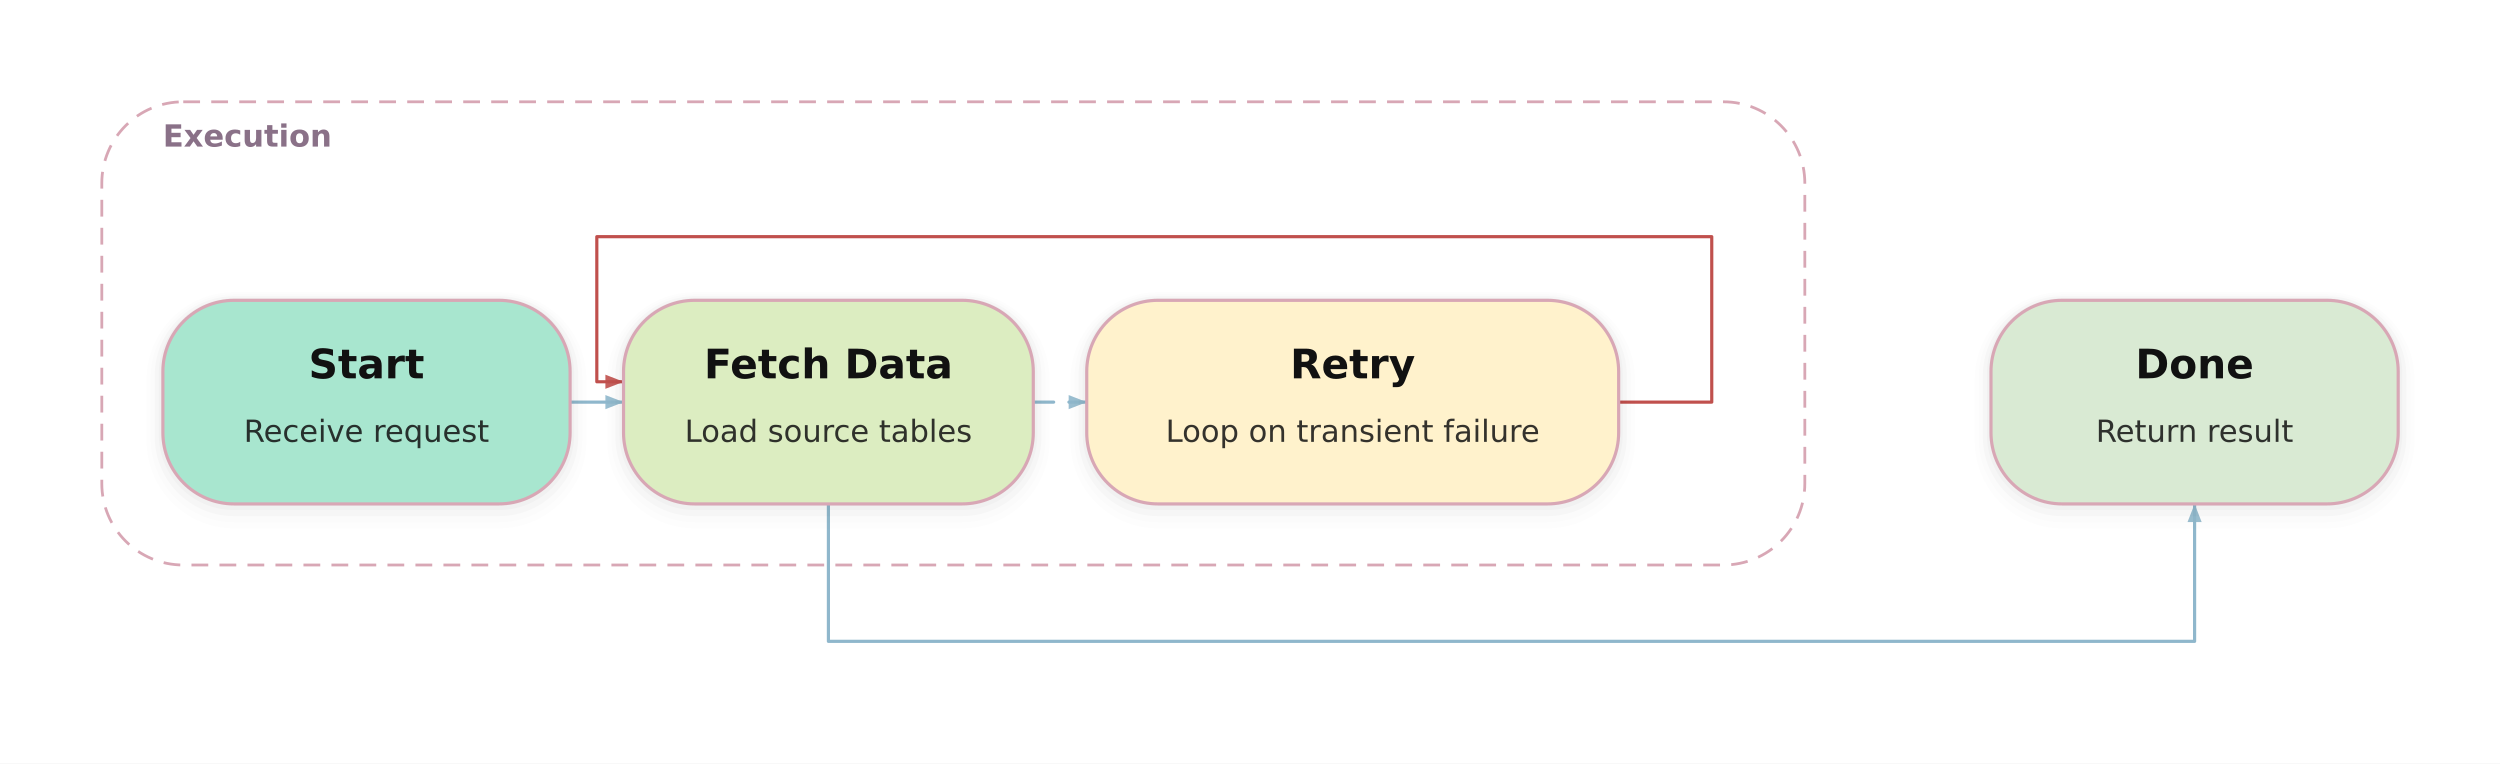
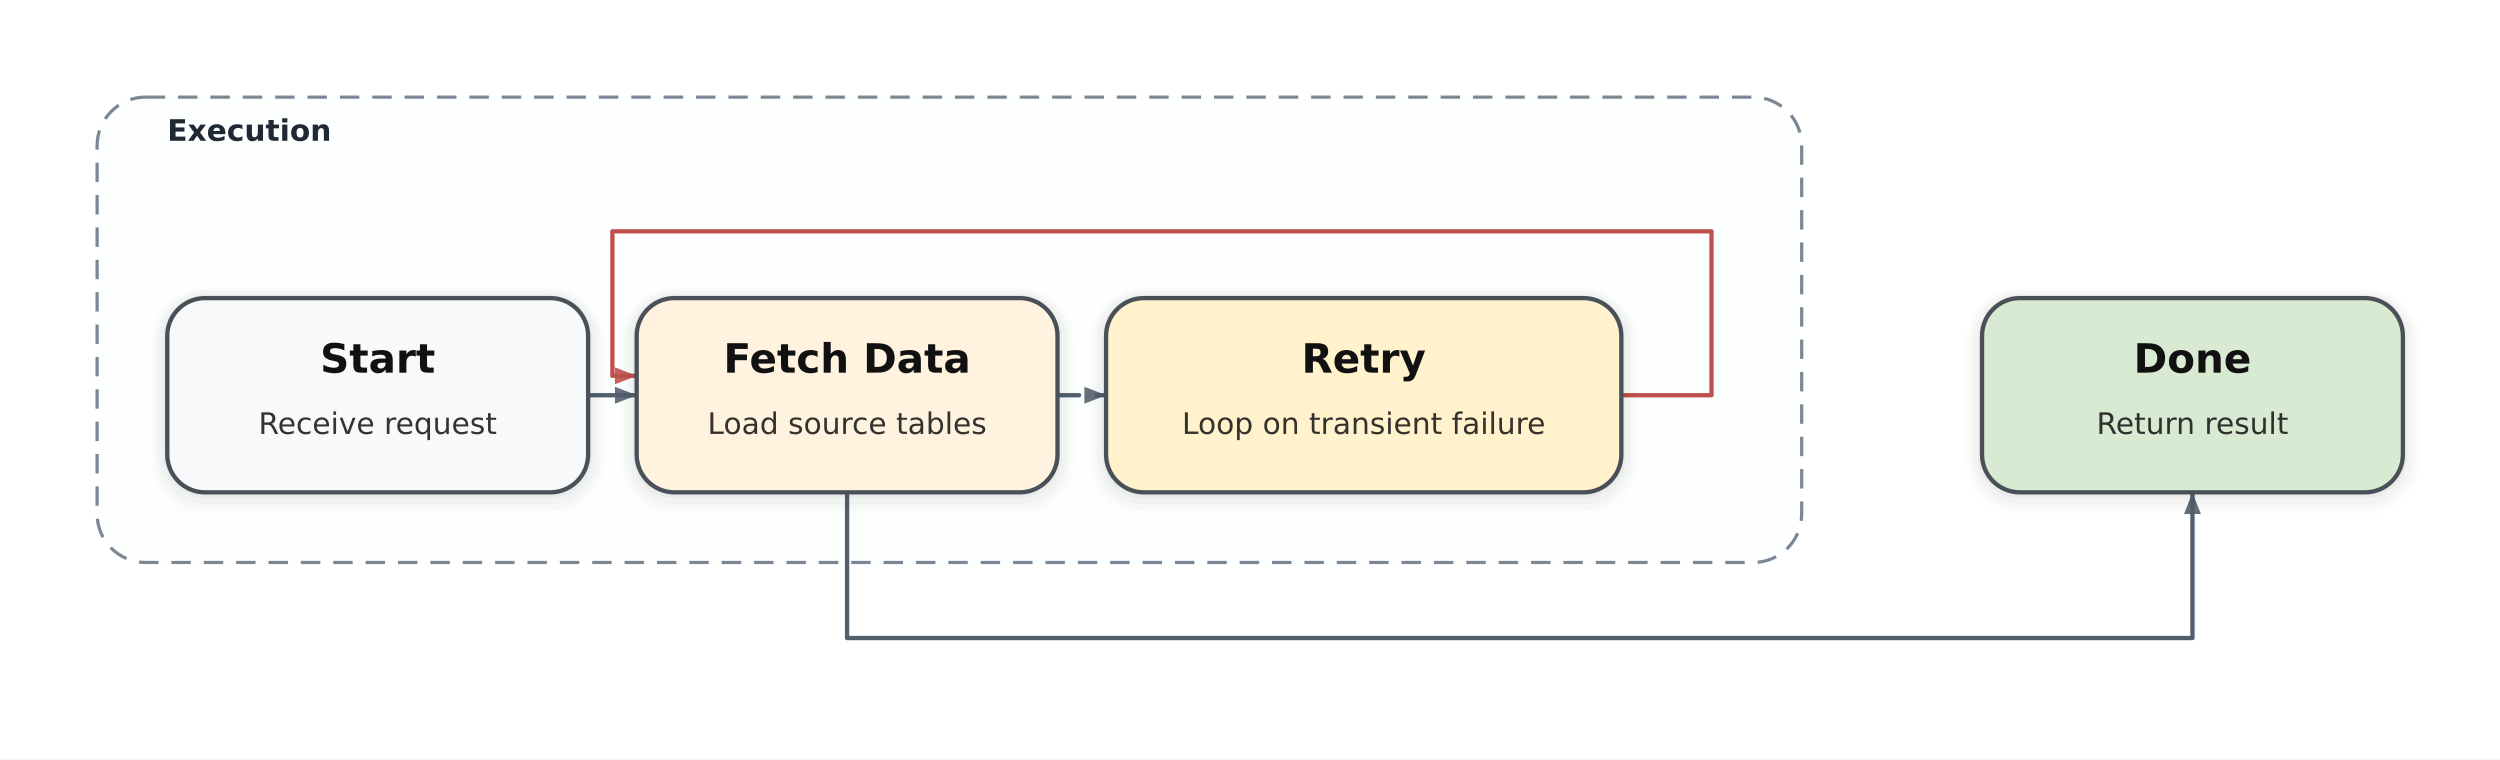
- <svg xmlns="http://www.w3.org/2000/svg" width="982.3" height="300" viewBox="0 0 982.3 300" fill="none" font-family="'DejaVu Sans', 'Trebuchet MS', 'Segoe UI', sans-serif">
+ <svg xmlns="http://www.w3.org/2000/svg" width="926.7" height="281.5" viewBox="0 0 926.7 281.5" fill="none" font-family="'IBM Plex Sans', 'DejaVu Sans', sans-serif">
  <defs>
    <filter id="drop-shadow" x="-20%" y="-20%" width="140%" height="140%">
      <feMerge>
        <feMergeNode in="shadow1" />
        <feMergeNode in="shadow2" />
        <feMergeNode in="SourceGraphic" />
      </feMerge>
      <feGaussianBlur in="SourceAlpha" stdDeviation="8" result="blur1" />
-       <feOffset dx="0" dy="6" in="blur1" result="offsetblur1" />
+       <feOffset dx="0" dy="4.5" in="blur1" result="offsetblur1" />
      <feComponentTransfer in="offsetblur1" result="shadow1">
-         <feFuncA type="linear" slope="0.04" />
+         <feFuncA type="linear" slope="0.05" />
      </feComponentTransfer>
      <feGaussianBlur in="SourceAlpha" stdDeviation="2.4" result="blur2" />
-       <feOffset dx="0" dy="1.6" in="blur2" result="offsetblur2" />
+       <feOffset dx="0" dy="1.2" in="blur2" result="offsetblur2" />
      <feComponentTransfer in="offsetblur2" result="shadow2">
-         <feFuncA type="linear" slope="0.08" />
+         <feFuncA type="linear" slope="0.1" />
      </feComponentTransfer>
    </filter>
-     <marker id="arrow-c3f2b4e26b" viewBox="0 0 13.36 13.36" refX="12.02" refY="6.68" markerWidth="8" markerHeight="8" orient="auto" markerUnits="userSpaceOnUse">
-       <path d="M 0 2 L 12.02 6.68 L 0 11.36 Z" fill="#8FB7CC" opacity="0.9" />
+     <marker id="arrow-2d6b23a3f0" viewBox="0 0 15.03 15.03" refX="13.53" refY="7.51" markerWidth="9" markerHeight="9" orient="auto" markerUnits="userSpaceOnUse">
+       <path d="M 0 2.25 L 13.53 7.51 L 0 12.78 Z" fill="#52606D" opacity="0.9" />
    </marker>
-     <marker id="arrow-e3ff5b724f" viewBox="0 0 13.36 13.36" refX="12.02" refY="6.68" markerWidth="8" markerHeight="8" orient="auto" markerUnits="userSpaceOnUse">
-       <path d="M 0 2 L 12.02 6.68 L 0 11.36 Z" fill="#C0504D" opacity="0.9" />
+     <marker id="arrow-e3ff5b724f" viewBox="0 0 15.03 15.03" refX="13.53" refY="7.51" markerWidth="9" markerHeight="9" orient="auto" markerUnits="userSpaceOnUse">
+       <path d="M 0 2.25 L 13.53 7.51 L 0 12.78 Z" fill="#C0504D" opacity="0.9" />
    </marker>
  </defs>
-   <rect x="0" y="0" width="982.3" height="300" fill="#FFFFFF" />
+   <rect x="0" y="0" width="926.7" height="281.5" fill="#FFFFFF" />
  <g id="groups">
-     <rect x="40" y="40" width="669.15" height="182" rx="32" ry="32" stroke="#D8A7B5" stroke-width="1.1" stroke-dasharray="6.6 4.4" fill="#FFFFFF" fill-opacity="0.94" />
-     <text x="64" y="57.6" fill="#8A7188" font-family="'DejaVu Sans', 'Trebuchet MS', 'Segoe UI', sans-serif" font-size="12" font-weight="650">Execution</text>
+     <rect x="36" y="36" width="631.85" height="172.5" rx="18" ry="18" stroke="#7B8794" stroke-width="1.2" stroke-dasharray="7.2 4.8" fill="#EFF3F6" fill-opacity="0.16" />
+     <text x="62" y="52.2" fill="#1F2933" font-family="'IBM Plex Sans', 'DejaVu Sans', sans-serif" font-size="11" font-weight="650">Execution</text>
  </g>
  <g id="edges">
-     <path d="M 224 158 L 245 158" stroke="#8FB7CC" stroke-width="1.25" stroke-linecap="round" stroke-linejoin="round" marker-end="url(#arrow-c3f2b4e26b)" />
-     <path d="M 406 158 L 427 158" stroke="#8FB7CC" stroke-width="1.25" stroke-linecap="round" stroke-linejoin="round" marker-end="url(#arrow-c3f2b4e26b)" stroke-dasharray="8 6" />
-     <path d="M 636 158 L 672.58 158 L 672.58 93 L 234.5 93 L 234.5 150 L 245 150" stroke="#C0504D" stroke-width="1.25" stroke-linecap="round" stroke-linejoin="round" marker-end="url(#arrow-e3ff5b724f)" />
-     <path d="M 325.5 198 L 325.5 252 L 862.3 252 L 862.3 198" stroke="#8FB7CC" stroke-width="1.25" stroke-linecap="round" stroke-linejoin="round" marker-end="url(#arrow-c3f2b4e26b)" />
+     <path d="M 218 146.5 L 236 146.5" stroke="#52606D" stroke-width="1.6" stroke-linecap="round" stroke-linejoin="round" marker-end="url(#arrow-2d6b23a3f0)" />
+     <path d="M 392 146.5 L 410 146.5" stroke="#52606D" stroke-width="1.6" stroke-linecap="round" stroke-linejoin="round" marker-end="url(#arrow-2d6b23a3f0)" stroke-dasharray="8 6.4" />
+     <path d="M 601 146.5 L 634.42 146.5 L 634.42 85.75 L 227 85.75 L 227 139.3 L 236 139.3" stroke="#C0504D" stroke-width="1.6" stroke-linecap="round" stroke-linejoin="round" marker-end="url(#arrow-e3ff5b724f)" />
+     <path d="M 314 182.5 L 314 236.5 L 812.7 236.5 L 812.7 182.5" stroke="#52606D" stroke-width="1.6" stroke-linecap="round" stroke-linejoin="round" marker-end="url(#arrow-2d6b23a3f0)" />
  </g>
  <g id="edge-joins" />
  <g id="nodes">
    <g id="start">
-       <rect x="64" y="118" width="160" height="80" rx="28" ry="28" fill="#000000" opacity="0.03" />
-       <rect x="62.4" y="117.2" width="163.2" height="83.2" rx="29.6" ry="29.6" fill="#000000" opacity="0.02" />
-       <rect x="60.8" y="116.4" width="166.4" height="86.4" rx="31.2" ry="31.2" fill="#000000" opacity="0.02" />
-       <rect x="59.2" y="115.6" width="169.6" height="89.6" rx="32.8" ry="32.8" fill="#000000" opacity="0.01" />
-       <rect x="57.6" y="114.8" width="172.8" height="92.8" rx="34.4" ry="34.4" fill="#000000" opacity="0.01" />
-       <rect x="56" y="114" width="176" height="96" rx="36" ry="36" fill="#000000" opacity="0" />
-       <rect x="64" y="118" width="160" height="80" rx="28" ry="28" fill="#A8E6CF" stroke="#D8A7B5" stroke-width="1.25" />
-       <text x="144" y="148.66" fill="#111111" text-anchor="middle" font-family="'DejaVu Sans', 'Trebuchet MS', 'Segoe UI', sans-serif" font-size="16" font-weight="650">Start</text>
-       <text x="144" y="173.62" fill="#111111" text-anchor="middle" font-family="'DejaVu Sans', 'Trebuchet MS', 'Segoe UI', sans-serif" font-size="12" font-weight="500" opacity="0.85">Receive request</text>
+       <rect x="62" y="110.5" width="156" height="72" rx="14" ry="14" fill="#000000" opacity="0.03" />
+       <rect x="60.4" y="109.5" width="159.2" height="75.2" rx="15.6" ry="15.6" fill="#000000" opacity="0.03" />
+       <rect x="58.8" y="108.5" width="162.4" height="78.4" rx="17.2" ry="17.2" fill="#000000" opacity="0.02" />
+       <rect x="57.2" y="107.5" width="165.6" height="81.6" rx="18.8" ry="18.8" fill="#000000" opacity="0.02" />
+       <rect x="55.6" y="106.5" width="168.8" height="84.8" rx="20.4" ry="20.4" fill="#000000" opacity="0.01" />
+       <rect x="54" y="105.5" width="172" height="88" rx="22" ry="22" fill="#000000" opacity="0" />
+       <rect x="62" y="110.5" width="156" height="72" rx="14" ry="14" fill="#F8F9FA" stroke="#495057" stroke-width="1.6" />
+       <text x="140" y="138.15" fill="#111111" text-anchor="middle" font-family="'IBM Plex Sans', 'DejaVu Sans', sans-serif" font-size="15" font-weight="650">Start</text>
+       <text x="140" y="160.86" fill="#111111" text-anchor="middle" font-family="'IBM Plex Sans', 'DejaVu Sans', sans-serif" font-size="11" font-weight="450" opacity="0.85">Receive request</text>
    </g>
    <g id="fetch">
-       <rect x="245" y="118" width="161" height="80" rx="28" ry="28" fill="#000000" opacity="0.03" />
-       <rect x="243.4" y="117.2" width="164.2" height="83.2" rx="29.6" ry="29.6" fill="#000000" opacity="0.02" />
-       <rect x="241.8" y="116.4" width="167.4" height="86.4" rx="31.2" ry="31.2" fill="#000000" opacity="0.02" />
-       <rect x="240.2" y="115.6" width="170.6" height="89.6" rx="32.8" ry="32.8" fill="#000000" opacity="0.01" />
-       <rect x="238.6" y="114.8" width="173.8" height="92.8" rx="34.4" ry="34.4" fill="#000000" opacity="0.01" />
-       <rect x="237" y="114" width="177" height="96" rx="36" ry="36" fill="#000000" opacity="0" />
-       <rect x="245" y="118" width="161" height="80" rx="28" ry="28" fill="#DCEDC1" stroke="#D8A7B5" stroke-width="1.25" />
-       <text x="325.5" y="148.66" fill="#111111" text-anchor="middle" font-family="'DejaVu Sans', 'Trebuchet MS', 'Segoe UI', sans-serif" font-size="16" font-weight="650">Fetch Data</text>
-       <text x="325.5" y="173.62" fill="#111111" text-anchor="middle" font-family="'DejaVu Sans', 'Trebuchet MS', 'Segoe UI', sans-serif" font-size="12" font-weight="500" opacity="0.85">Load source tables</text>
+       <rect x="236" y="110.5" width="156" height="72" rx="14" ry="14" fill="#000000" opacity="0.03" />
+       <rect x="234.4" y="109.5" width="159.2" height="75.2" rx="15.6" ry="15.6" fill="#000000" opacity="0.03" />
+       <rect x="232.8" y="108.5" width="162.4" height="78.4" rx="17.2" ry="17.2" fill="#000000" opacity="0.02" />
+       <rect x="231.2" y="107.5" width="165.6" height="81.6" rx="18.8" ry="18.8" fill="#000000" opacity="0.02" />
+       <rect x="229.6" y="106.5" width="168.8" height="84.8" rx="20.4" ry="20.4" fill="#000000" opacity="0.01" />
+       <rect x="228" y="105.5" width="172" height="88" rx="22" ry="22" fill="#000000" opacity="0" />
+       <rect x="236" y="110.5" width="156" height="72" rx="14" ry="14" fill="#FFF3E0" stroke="#495057" stroke-width="1.6" />
+       <text x="314" y="138.15" fill="#111111" text-anchor="middle" font-family="'IBM Plex Sans', 'DejaVu Sans', sans-serif" font-size="15" font-weight="650">Fetch Data</text>
+       <text x="314" y="160.86" fill="#111111" text-anchor="middle" font-family="'IBM Plex Sans', 'DejaVu Sans', sans-serif" font-size="11" font-weight="450" opacity="0.85">Load source tables</text>
    </g>
    <g id="retry">
-       <rect x="427" y="118" width="209" height="80" rx="28" ry="28" fill="#000000" opacity="0.03" />
-       <rect x="425.4" y="117.2" width="212.2" height="83.2" rx="29.6" ry="29.6" fill="#000000" opacity="0.02" />
-       <rect x="423.8" y="116.4" width="215.4" height="86.4" rx="31.2" ry="31.2" fill="#000000" opacity="0.02" />
-       <rect x="422.2" y="115.6" width="218.6" height="89.6" rx="32.8" ry="32.8" fill="#000000" opacity="0.01" />
-       <rect x="420.6" y="114.8" width="221.8" height="92.8" rx="34.4" ry="34.4" fill="#000000" opacity="0.01" />
-       <rect x="419" y="114" width="225" height="96" rx="36" ry="36" fill="#000000" opacity="0" />
-       <rect x="427" y="118" width="209" height="80" rx="28" ry="28" fill="#FFF2CC" stroke="#D8A7B5" stroke-width="1.25" />
-       <text x="531.5" y="148.66" fill="#111111" text-anchor="middle" font-family="'DejaVu Sans', 'Trebuchet MS', 'Segoe UI', sans-serif" font-size="16" font-weight="650">Retry</text>
-       <text x="531.5" y="173.62" fill="#111111" text-anchor="middle" font-family="'DejaVu Sans', 'Trebuchet MS', 'Segoe UI', sans-serif" font-size="12" font-weight="500" opacity="0.85">Loop on transient failure</text>
+       <rect x="410" y="110.5" width="191" height="72" rx="14" ry="14" fill="#000000" opacity="0.03" />
+       <rect x="408.4" y="109.5" width="194.2" height="75.2" rx="15.6" ry="15.6" fill="#000000" opacity="0.03" />
+       <rect x="406.8" y="108.5" width="197.4" height="78.4" rx="17.2" ry="17.2" fill="#000000" opacity="0.02" />
+       <rect x="405.2" y="107.5" width="200.6" height="81.6" rx="18.8" ry="18.8" fill="#000000" opacity="0.02" />
+       <rect x="403.6" y="106.5" width="203.8" height="84.8" rx="20.4" ry="20.4" fill="#000000" opacity="0.01" />
+       <rect x="402" y="105.5" width="207" height="88" rx="22" ry="22" fill="#000000" opacity="0" />
+       <rect x="410" y="110.5" width="191" height="72" rx="14" ry="14" fill="#FFF2CC" stroke="#495057" stroke-width="1.6" />
+       <text x="505.5" y="138.15" fill="#111111" text-anchor="middle" font-family="'IBM Plex Sans', 'DejaVu Sans', sans-serif" font-size="15" font-weight="650">Retry</text>
+       <text x="505.5" y="160.86" fill="#111111" text-anchor="middle" font-family="'IBM Plex Sans', 'DejaVu Sans', sans-serif" font-size="11" font-weight="450" opacity="0.85">Loop on transient failure</text>
    </g>
    <g id="done">
-       <rect x="782.3" y="118" width="160" height="80" rx="28" ry="28" fill="#000000" opacity="0.03" />
-       <rect x="780.7" y="117.2" width="163.2" height="83.2" rx="29.6" ry="29.6" fill="#000000" opacity="0.02" />
-       <rect x="779.1" y="116.4" width="166.4" height="86.4" rx="31.2" ry="31.2" fill="#000000" opacity="0.02" />
-       <rect x="777.5" y="115.6" width="169.6" height="89.6" rx="32.8" ry="32.8" fill="#000000" opacity="0.01" />
-       <rect x="775.9" y="114.8" width="172.8" height="92.8" rx="34.4" ry="34.4" fill="#000000" opacity="0.01" />
-       <rect x="774.3" y="114" width="176" height="96" rx="36" ry="36" fill="#000000" opacity="0" />
-       <rect x="782.3" y="118" width="160" height="80" rx="28" ry="28" fill="#D9EAD3" stroke="#D8A7B5" stroke-width="1.25" />
-       <text x="862.3" y="148.66" fill="#111111" text-anchor="middle" font-family="'DejaVu Sans', 'Trebuchet MS', 'Segoe UI', sans-serif" font-size="16" font-weight="650">Done</text>
-       <text x="862.3" y="173.62" fill="#111111" text-anchor="middle" font-family="'DejaVu Sans', 'Trebuchet MS', 'Segoe UI', sans-serif" font-size="12" font-weight="500" opacity="0.85">Return result</text>
+       <rect x="734.7" y="110.5" width="156" height="72" rx="14" ry="14" fill="#000000" opacity="0.03" />
+       <rect x="733.1" y="109.5" width="159.2" height="75.2" rx="15.6" ry="15.6" fill="#000000" opacity="0.03" />
+       <rect x="731.5" y="108.5" width="162.4" height="78.4" rx="17.2" ry="17.2" fill="#000000" opacity="0.02" />
+       <rect x="729.9" y="107.5" width="165.6" height="81.6" rx="18.8" ry="18.8" fill="#000000" opacity="0.02" />
+       <rect x="728.3" y="106.5" width="168.8" height="84.8" rx="20.4" ry="20.4" fill="#000000" opacity="0.01" />
+       <rect x="726.7" y="105.5" width="172" height="88" rx="22" ry="22" fill="#000000" opacity="0" />
+       <rect x="734.7" y="110.5" width="156" height="72" rx="14" ry="14" fill="#D9EAD3" stroke="#495057" stroke-width="1.6" />
+       <text x="812.7" y="138.15" fill="#111111" text-anchor="middle" font-family="'IBM Plex Sans', 'DejaVu Sans', sans-serif" font-size="15" font-weight="650">Done</text>
+       <text x="812.7" y="160.86" fill="#111111" text-anchor="middle" font-family="'IBM Plex Sans', 'DejaVu Sans', sans-serif" font-size="11" font-weight="450" opacity="0.85">Return result</text>
    </g>
  </g>
</svg>
